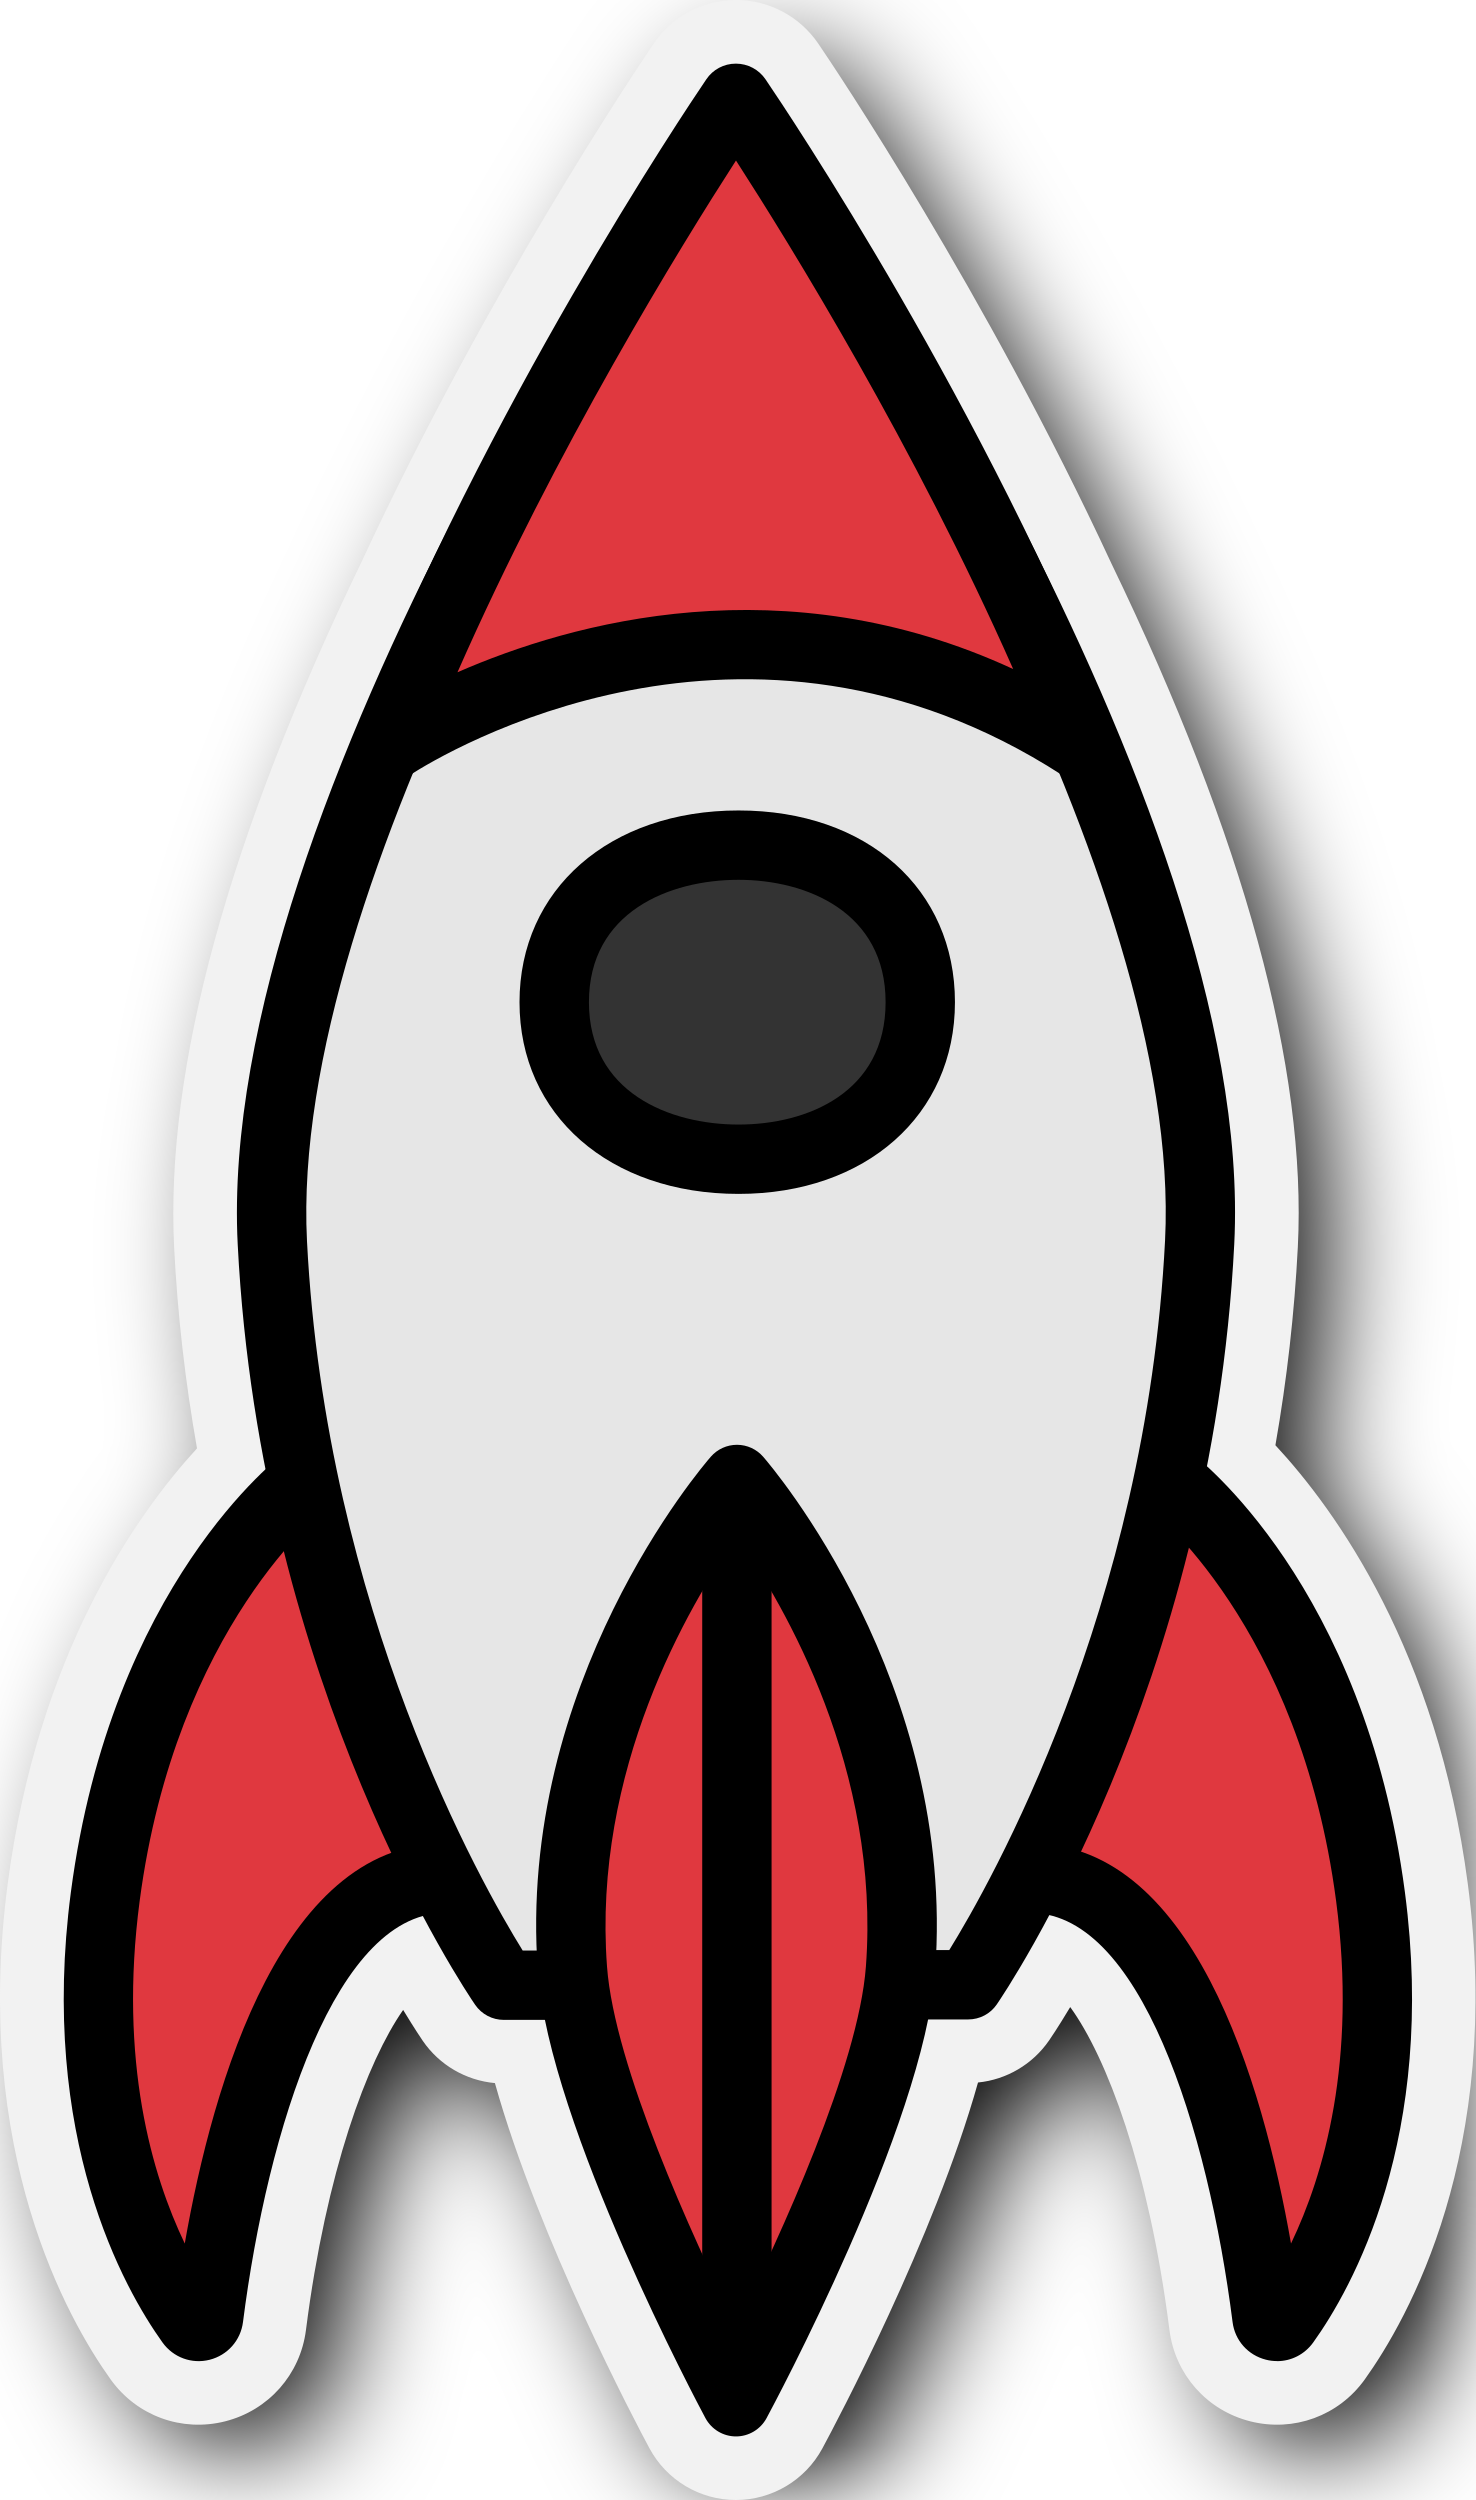
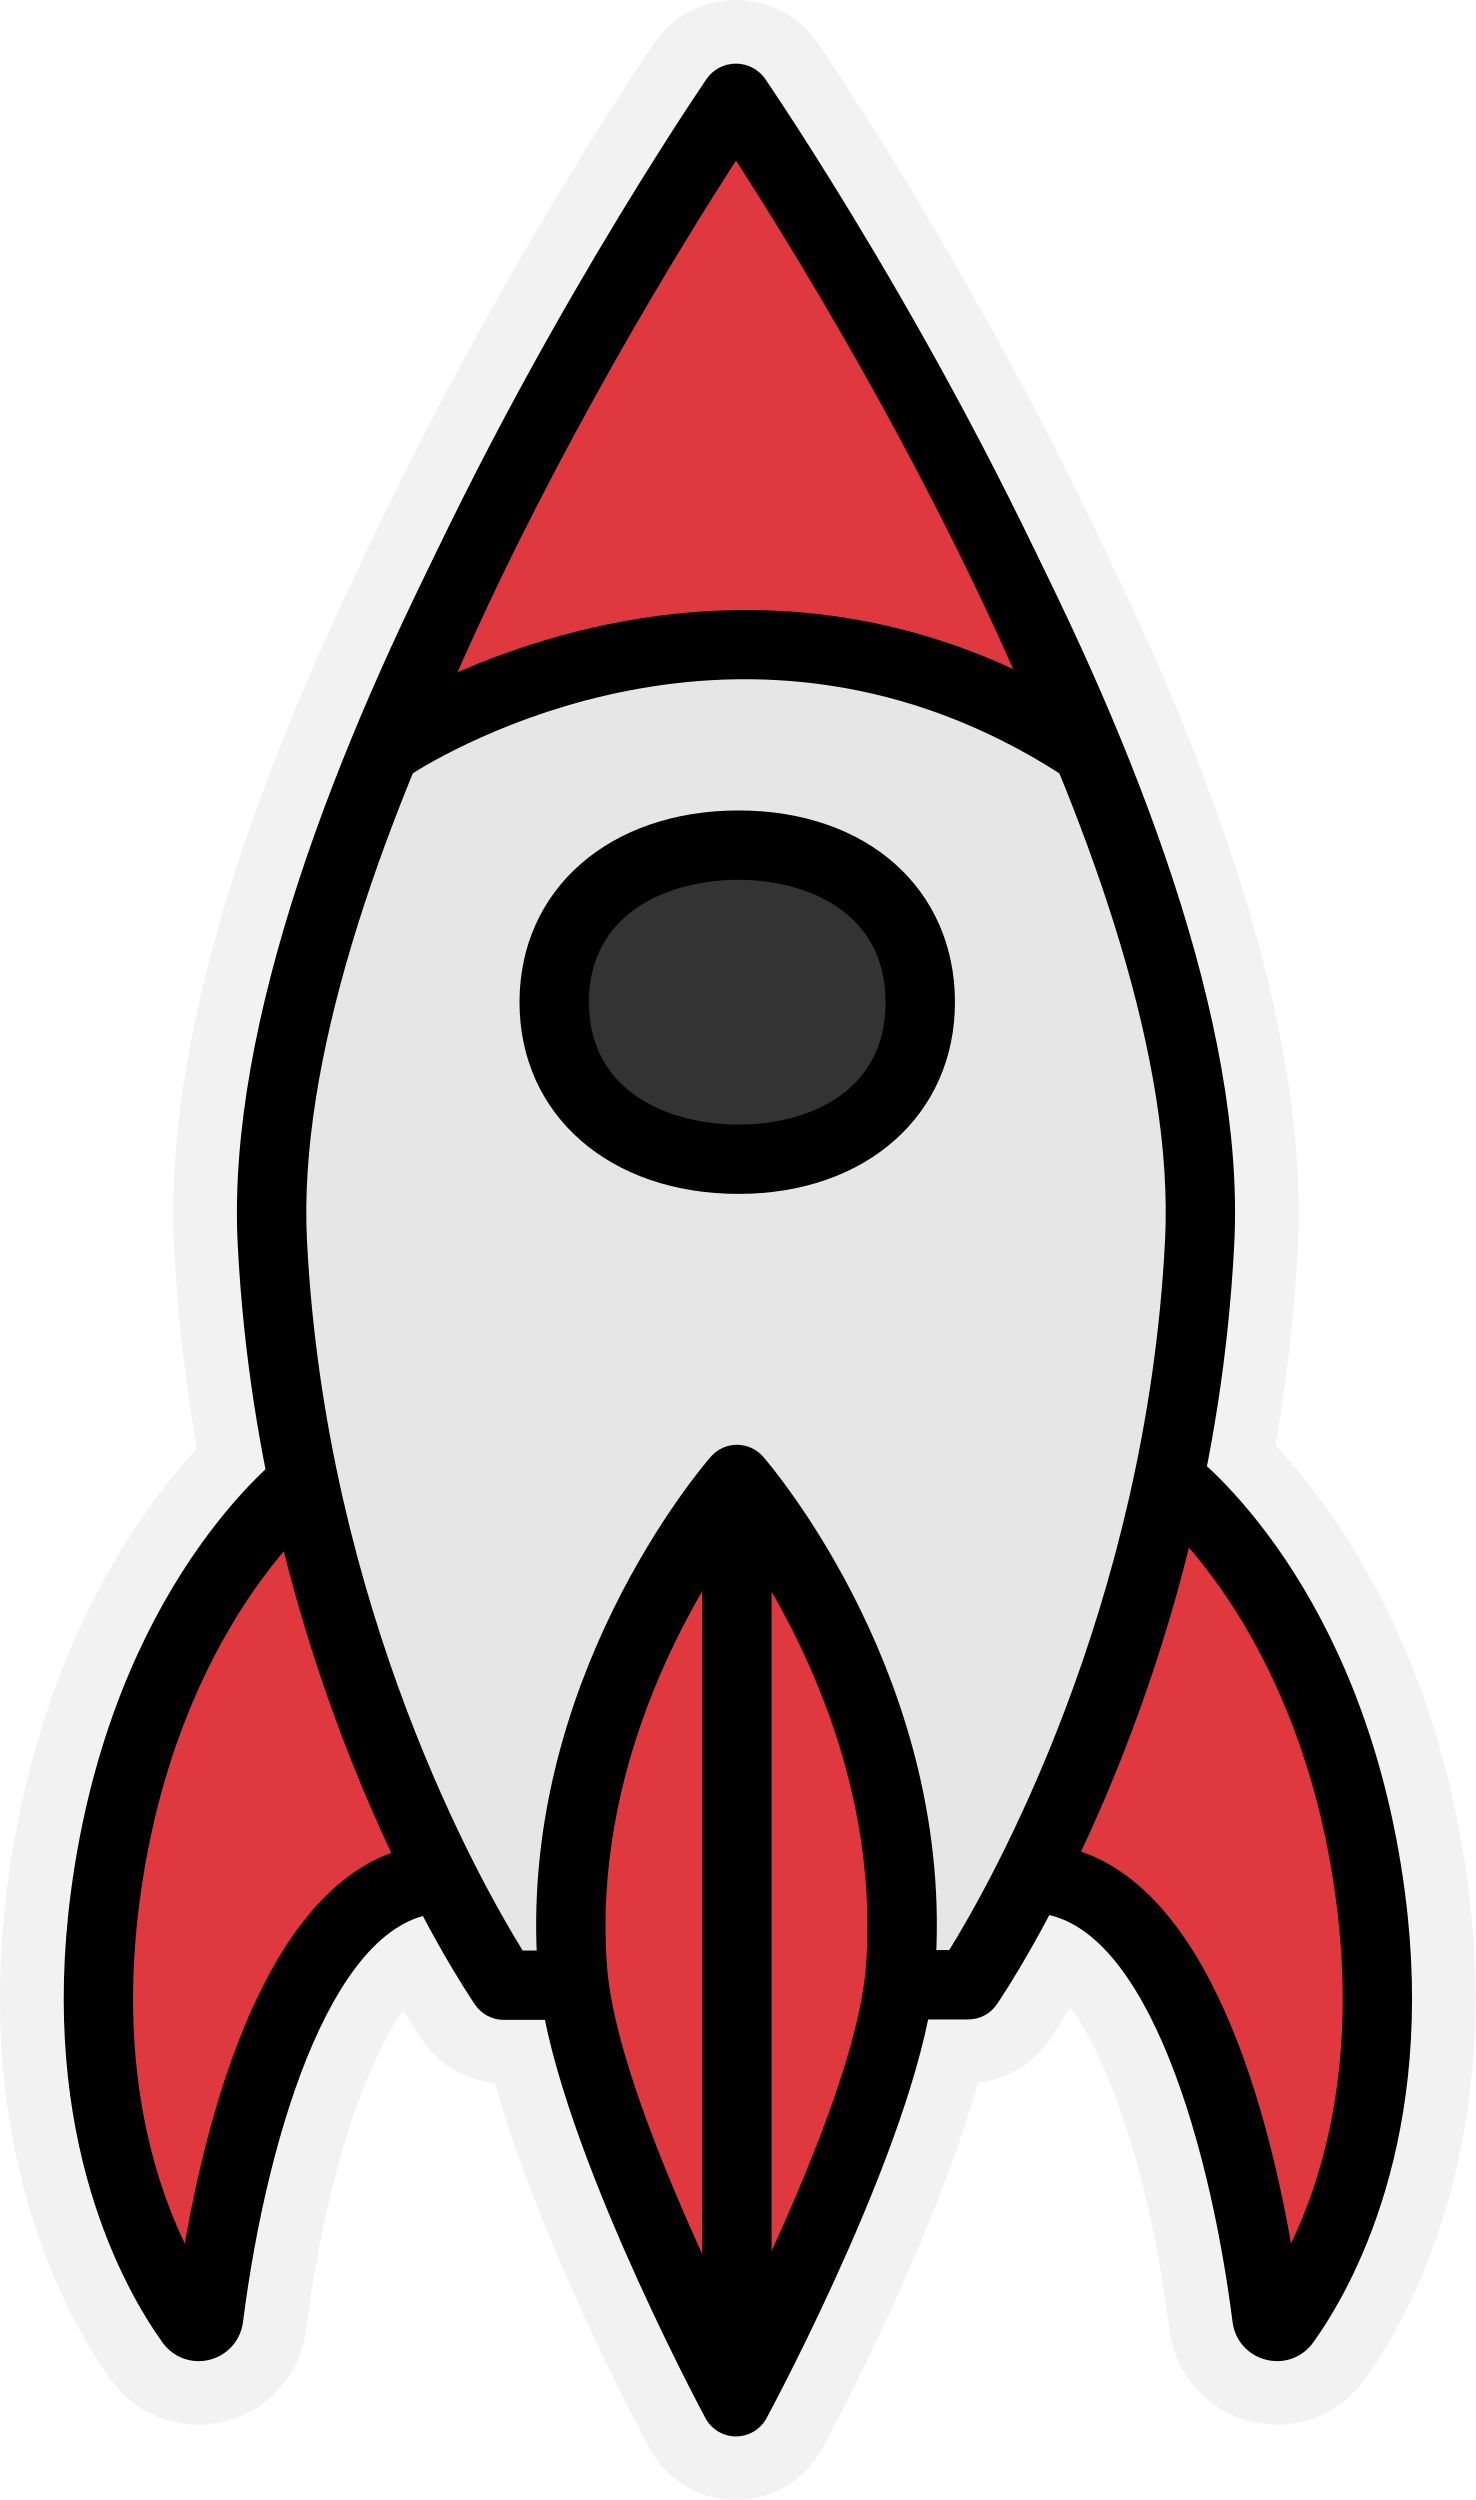
<svg xmlns="http://www.w3.org/2000/svg" id="Layer_2" data-name="Layer 2" viewBox="0 0 201.47 341.38">
  <defs>
    <style>
      .cls-1 {
        fill: #4d4d4d;
      }

      .cls-1, .cls-2, .cls-3, .cls-4, .cls-5, .cls-6 {
        stroke-width: 0px;
      }

      .cls-2 {
        fill: #e0383f;
      }

      .cls-3 {
        fill: #e6e6e6;
      }

-       .cls-7 {
-         filter: url(#drop-shadow-1);
-       }
- 
      .cls-5 {
        fill: #333;
      }

      .cls-6 {
        fill: #f2f2f2;
      }
    </style>
-     <filter id="drop-shadow-1" filterUnits="userSpaceOnUse">
-       <feOffset dx="5.53" dy="5.53" />
-       <feGaussianBlur result="blur" stdDeviation="7.89" />
-       <feFlood flood-color="#000" flood-opacity="1" />
-       <feComposite in2="blur" operator="in" />
-       <feComposite in="SourceGraphic" />
-     </filter>
  </defs>
  <g id="Alien">
    <g id="Ship">
      <g id="Layer_19" data-name="Layer 19">
-         <g class="cls-7">
+         <g>
          <path class="cls-1" d="m187.12,258.97c-5.32-40.41-27.49-56.94-27.49-56.94h-.04c2.1-10.01,3.63-20.86,4.22-32.39,1.33-26-10.45-58.52-24.2-86.98C122.76,46.33,102.4,16.1,100.62,13.49c-.06-.09-.19-.09-.25,0-1.77,2.61-22.05,32.73-38.87,68.96-13.8,28.53-25.65,61.17-24.32,87.25.59,11.63,2.15,22.56,4.27,32.64-2.93,2.38-22.19,19.32-27.1,56.63-4.21,32.03,6.88,51.45,11.67,58.13.72,1,2.29.6,2.45-.62,1.64-12.88,9.16-59.65,31.97-60.01,4.76,9.39,8.35,14.61,8.35,14.61h9.61c2.71,20.72,22.1,56.87,22.1,56.87,0,0,19.55-36.22,22.24-56.94h9.47s3.57-5.19,8.31-14.54c23.21-.34,30.83,47.02,32.48,60,.16,1.22,1.73,1.63,2.45.62,4.79-6.68,15.88-26.11,11.67-58.13Z" />
          <path class="cls-1" d="m100.5,339.01h-.01c-4.07,0-7.8-2.24-9.72-5.83-1.8-3.35-15.73-29.69-21.36-51.05h-.61c-3.64,0-7.05-1.79-9.11-4.79-.11-.15-1.78-2.61-4.32-7.02-6.67,6.8-13.09,25.3-15.92,47.55-.65,5.1-4.29,9.21-9.27,10.47-4.98,1.26-10.13-.63-13.12-4.81-5.67-7.92-18.35-30.2-13.64-66.01,4.19-31.86,18.07-50.62,26.04-59.02-1.71-9.42-2.82-18.89-3.3-28.25-1.23-24.04,7.31-55.18,25.37-92.55C68.6,40.93,88.96,10.62,91.23,7.28c2.04-3.04,5.5-4.9,9.23-4.91h.04c3.71,0,7.17,1.83,9.26,4.9,2.29,3.36,22.74,33.81,39.85,70.66,17.98,37.24,26.47,68.28,25.25,92.27-.47,9.24-1.56,18.6-3.23,27.9,7.93,8.24,22.21,27.13,26.46,59.43h0c4.71,35.81-7.97,58.09-13.64,66.01-2.99,4.18-8.14,6.06-13.12,4.8-4.99-1.26-8.62-5.37-9.27-10.47-2.88-22.67-9.46-41.35-16.26-47.86-2.62,4.58-4.36,7.12-4.47,7.28-2.06,3-5.47,4.79-9.11,4.79h-.47c-5.65,21.37-19.7,47.77-21.51,51.13-1.93,3.57-5.66,5.8-9.73,5.8Zm-25.56-78.98h3.45c5.55,0,10.24,4.11,10.96,9.62,1.15,8.77,6.15,21.77,11.18,33.07,5.07-11.32,10.11-24.35,11.25-33.12.72-5.51,5.41-9.63,10.96-9.63h3.31c1.26-2.16,2.85-5.02,4.61-8.49,1.86-3.66,5.59-5.99,9.69-6.05,10.39-.14,24.8,5.31,34.84,32.19.49,1.3.95,2.61,1.39,3.92.63-6.12.63-13.16-.42-21.13h0c-4.37-33.18-20.89-47.68-23.02-49.42-.78-.56-1.49-1.23-2.11-1.99-2.1-2.58-2.94-5.98-2.26-9.23,2.14-10.21,3.48-20.53,4-30.69,1.02-19.97-6.97-48.19-23.12-81.61l-.07-.16c-10.09-21.76-21.39-41.16-29.09-53.59-7.67,12.41-18.91,31.71-28.98,53.39-.02.05-.05.1-.07.16-16.22,33.54-24.25,61.86-23.23,81.88.52,10.23,1.88,20.64,4.05,30.93.85,4.05-.63,8.24-3.84,10.85-1.9,1.55-18.72,16.09-23.12,49.5-1.03,7.86-1.05,14.82-.45,20.88,6.33-18.84,17.1-35.58,35.4-35.87,4.24-.05,8.12,2.28,10.03,6.05,1.78,3.5,3.38,6.38,4.65,8.56ZM109.55,19.64s-.04.06-.07.1c.02-.03.05-.07.07-.1Z" />
        </g>
        <g>
          <path class="cls-6" d="m187.12,258.97c-5.32-40.41-27.49-56.94-27.49-56.94h-.04c2.1-10.01,3.63-20.86,4.22-32.39,1.33-26-10.45-58.52-24.2-86.98C122.76,46.33,102.4,16.1,100.62,13.49c-.06-.09-.19-.09-.25,0-1.77,2.61-22.05,32.73-38.87,68.96-13.8,28.53-25.65,61.17-24.32,87.25.59,11.63,2.15,22.56,4.27,32.64-2.93,2.38-22.19,19.32-27.1,56.63-4.21,32.03,6.88,51.45,11.67,58.13.72,1,2.29.6,2.45-.62,1.64-12.88,9.16-59.65,31.97-60.01,4.76,9.39,8.35,14.61,8.35,14.61h9.61c2.71,20.72,22.1,56.87,22.1,56.87,0,0,19.55-36.22,22.24-56.94h9.47s3.57-5.19,8.31-14.54c23.21-.34,30.83,47.02,32.48,60,.16,1.22,1.73,1.63,2.45.62,4.79-6.68,15.88-26.11,11.67-58.13Z" />
          <path class="cls-6" d="m100.5,341.38h-.02c-4.94,0-9.47-2.72-11.81-7.08-1.77-3.29-15.11-28.52-21.09-49.85-3.96-.36-7.58-2.46-9.85-5.77-.08-.12-1.08-1.58-2.68-4.22-4.9,7.03-10.5,21.99-13.27,43.71-.77,6.07-5.11,10.97-11.04,12.47-5.93,1.5-12.07-.75-15.63-5.72-5.83-8.14-18.89-31.05-14.06-67.69,4.13-31.39,17.55-50.4,25.85-59.45-1.61-9.13-2.66-18.31-3.12-27.38-1.25-24.44,7.37-55.96,25.59-93.68C66.54,39.76,86.99,9.3,89.27,5.95c2.47-3.68,6.66-5.93,11.18-5.95h.05c4.49,0,8.68,2.22,11.22,5.93,2.3,3.38,22.85,33.97,40.03,70.98,18.15,37.6,26.72,69.02,25.47,93.41-.46,8.96-1.48,18.02-3.06,27.03,8.31,8.95,22.09,28.11,26.27,59.87h0c4.82,36.65-8.23,59.55-14.07,67.7-3.56,4.97-9.7,7.22-15.63,5.72-5.94-1.5-10.27-6.4-11.04-12.47-2.82-22.18-8.58-37.26-13.55-44.1-1.71,2.85-2.79,4.43-2.88,4.55-2.25,3.27-5.81,5.36-9.71,5.75-6,21.36-19.47,46.66-21.25,49.96-2.34,4.34-6.88,7.05-11.81,7.05Zm-24.19-83.71h2.08c6.74,0,12.43,5,13.31,11.68.96,7.3,4.68,17.67,8.84,27.47,4.19-9.83,7.95-20.22,8.9-27.52.87-6.69,6.57-11.69,13.31-11.69h1.95c1.11-1.95,2.43-4.36,3.87-7.2,2.25-4.44,6.79-7.27,11.77-7.34.15,0,.31,0,.46,0,10.11,0,23.64,4.95,33.81,26.94-.1-2.93-.35-6.02-.78-9.28h0c-4.22-32.08-20.04-46.14-22.13-47.86-.92-.67-1.76-1.46-2.49-2.37-2.55-3.14-3.57-7.26-2.74-11.21,2.11-10.09,3.44-20.29,3.95-30.33,1-19.58-6.91-47.4-22.88-80.46-.03-.06-.06-.13-.09-.19-9.19-19.82-19.39-37.67-26.93-50.04-7.54,12.39-17.76,30.29-26.84,49.84-.03.06-.06.13-.09.19-16.05,33.19-24,61.1-23,80.73.52,10.11,1.86,20.39,4,30.56,1.04,4.92-.76,10-4.66,13.18-1.83,1.49-17.99,15.47-22.26,47.97-.42,3.19-.67,6.23-.77,9.11,6.93-14.88,17.43-26.52,33.34-26.77,5.15-.08,9.86,2.77,12.18,7.35,1.45,2.86,2.78,5.3,3.9,7.26ZM111.52,20.96s-.04.06-.08.11c.03-.04.05-.07.08-.11Z" />
        </g>
      </g>
      <g>
        <path class="cls-2" d="m41.84,202.03s-22.17,16.53-27.49,56.94c-4.21,32.03,6.88,51.45,11.67,58.13.72,1,2.29.6,2.45-.62,1.66-13.08,9.39-61.1,33.03-59.99h78.47c23.64-1.11,31.37,46.91,33.03,59.99.16,1.22,1.73,1.63,2.45.62,4.79-6.68,15.88-26.11,11.67-58.13-5.32-40.41-27.49-56.94-27.49-56.94" />
        <path class="cls-4" d="m174.37,322.41c-.5,0-1.01-.06-1.51-.19-2.45-.62-4.24-2.64-4.55-5.14-3.34-26.22-12.67-56.57-28.11-55.85h-.22s-78.69,0-78.69,0c-15.37-.7-24.77,29.64-28.11,55.86-.32,2.5-2.11,4.52-4.55,5.14-2.44.62-4.97-.31-6.44-2.36-5.23-7.31-16.93-27.93-12.51-61.51,5.52-41.92,28.38-59.4,29.35-60.12l3.8-2.83,5.66,7.59-3.78,2.82c-.35.27-20.69,16.2-25.64,53.77-2.88,21.89,1.68,37.43,6.16,46.77,3.83-21.93,13.47-55.54,36.4-54.61h78.26c22.9-.93,32.56,32.68,36.4,54.61,4.48-9.34,9.04-24.88,6.16-46.77-4.96-37.7-25.43-53.62-25.64-53.77l-3.76-2.85,5.65-7.55,3.78,2.82c.97.72,23.84,18.21,29.36,60.12,4.42,33.58-7.28,54.2-12.52,61.51-1.17,1.63-3,2.55-4.93,2.55Z" />
      </g>
      <g>
        <path class="cls-3" d="m37.18,169.7c3.05,59.85,31.61,101.39,31.61,101.39h31.71v-.06h31.71s28.56-41.54,31.61-101.39c3.05-59.85-63.32-154.21-63.32-154.21,0,0-66.37,94.42-63.32,154.27Z" />
        <path class="cls-4" d="m100.5,275.82h-31.71c-1.56,0-3.02-.77-3.9-2.05-1.2-1.74-29.35-43.34-32.43-103.83C29.35,109.16,93.87,16.62,96.62,12.71c.89-1.26,2.33-2.01,3.87-2.01s2.99.75,3.88,2.01c2.75,3.91,67.27,96.39,64.17,157.17-3.08,60.49-31.24,102.09-32.43,103.83-.88,1.29-2.34,2.05-3.9,2.05h-30.95c-.25.04-.5.06-.75.06Zm-29.12-9.47h28.37c.25-.04.5-.06.75-.06h29.12c5.55-8.97,26.9-46.5,29.47-96.89,2.51-49.24-44.57-124.32-58.58-145.5-14.02,21.2-61.1,96.33-58.59,145.57,2.58,50.5,23.91,87.94,29.46,96.89Z" />
      </g>
      <g>
        <path class="cls-2" d="m147.59,101.86c-45.73-29.55-89.48-3.02-94.16,0-.13.08-.28-.05-.23-.19C70.77,57.44,98.3,16.54,100.37,13.49c.06-.09.19-.09.25,0,2.08,3.06,29.63,43.96,47.2,88.19.06.14-.1.27-.23.18Z" />
        <path class="cls-4" d="m147.68,106.62c-.92,0-1.84-.26-2.66-.79h0c-43.18-27.9-84.47-2.94-89.03,0-1.8,1.15-4.11,1.02-5.75-.34-1.65-1.35-2.22-3.59-1.44-5.57C66.38,55.64,93.43,15.28,96.45,10.83c.89-1.33,2.4-2.14,4.02-2.14h.02c1.62,0,3.13.8,4.04,2.14,3.03,4.46,30.1,44.84,47.69,89.1.79,1.98.21,4.23-1.44,5.58-.9.74-2,1.12-3.1,1.12Zm-4.26-3.2s0,0,0,0c0,0,0,0,0,0Zm6.75-5.54s0,0,0,0c0,0,0,0,0,0ZM100.5,21.92c-7.51,11.65-24.56,39.29-38.03,69.88,15.63-6.84,44.61-14.9,75.88-.44-13.44-30.42-30.38-57.85-37.85-69.44Zm3.81-5.79s-.02.03-.03.04l.03-.04Z" />
      </g>
      <g>
        <path class="cls-2" d="m78.16,268.9c1.51,20.25,22.33,59.06,22.33,59.06,0,0,20.95-38.82,22.47-59.06,2.84-37.93-22.33-66.87-22.33-66.87,0,0-25.3,28.93-22.47,66.87Z" />
        <path class="cls-4" d="m100.5,332.7h0c-1.74,0-3.34-.96-4.17-2.5-.87-1.62-21.31-39.94-22.88-60.95h0c-2.95-39.46,22.54-69.1,23.62-70.34.9-1.03,2.2-1.62,3.57-1.62h0c1.37,0,2.67.6,3.57,1.63,1.08,1.24,26.43,30.88,23.48,70.33-1.57,21.01-22.15,59.34-23.02,60.96-.83,1.53-2.43,2.49-4.17,2.49Zm-17.61-64.15c1.01,13.58,11.59,36.73,17.62,49,6.07-12.26,16.71-35.42,17.73-49,2.01-26.86-11.07-49.28-17.62-58.68-6.58,9.38-19.74,31.82-17.73,58.68h0Z" />
      </g>
      <g>
        <path class="cls-5" d="m125.67,136.85c0,13.8-11.01,21.45-24.82,21.45s-25.17-7.64-25.17-21.45,11.37-21.45,25.17-21.45,24.82,7.64,24.82,21.45Z" />
        <path class="cls-4" d="m100.85,163.03c-17.61,0-29.91-10.77-29.91-26.18s12.3-26.18,29.91-26.18,29.55,10.77,29.55,26.18-12.15,26.18-29.55,26.18Zm0-42.89c-9.43,0-20.43,4.38-20.43,16.71s11.01,16.71,20.43,16.71,20.08-4.38,20.08-16.71-10.82-16.71-20.08-16.71Z" />
      </g>
      <rect class="cls-4" x="95.89" y="202.03" width="9.47" height="123.08" />
    </g>
  </g>
</svg>
